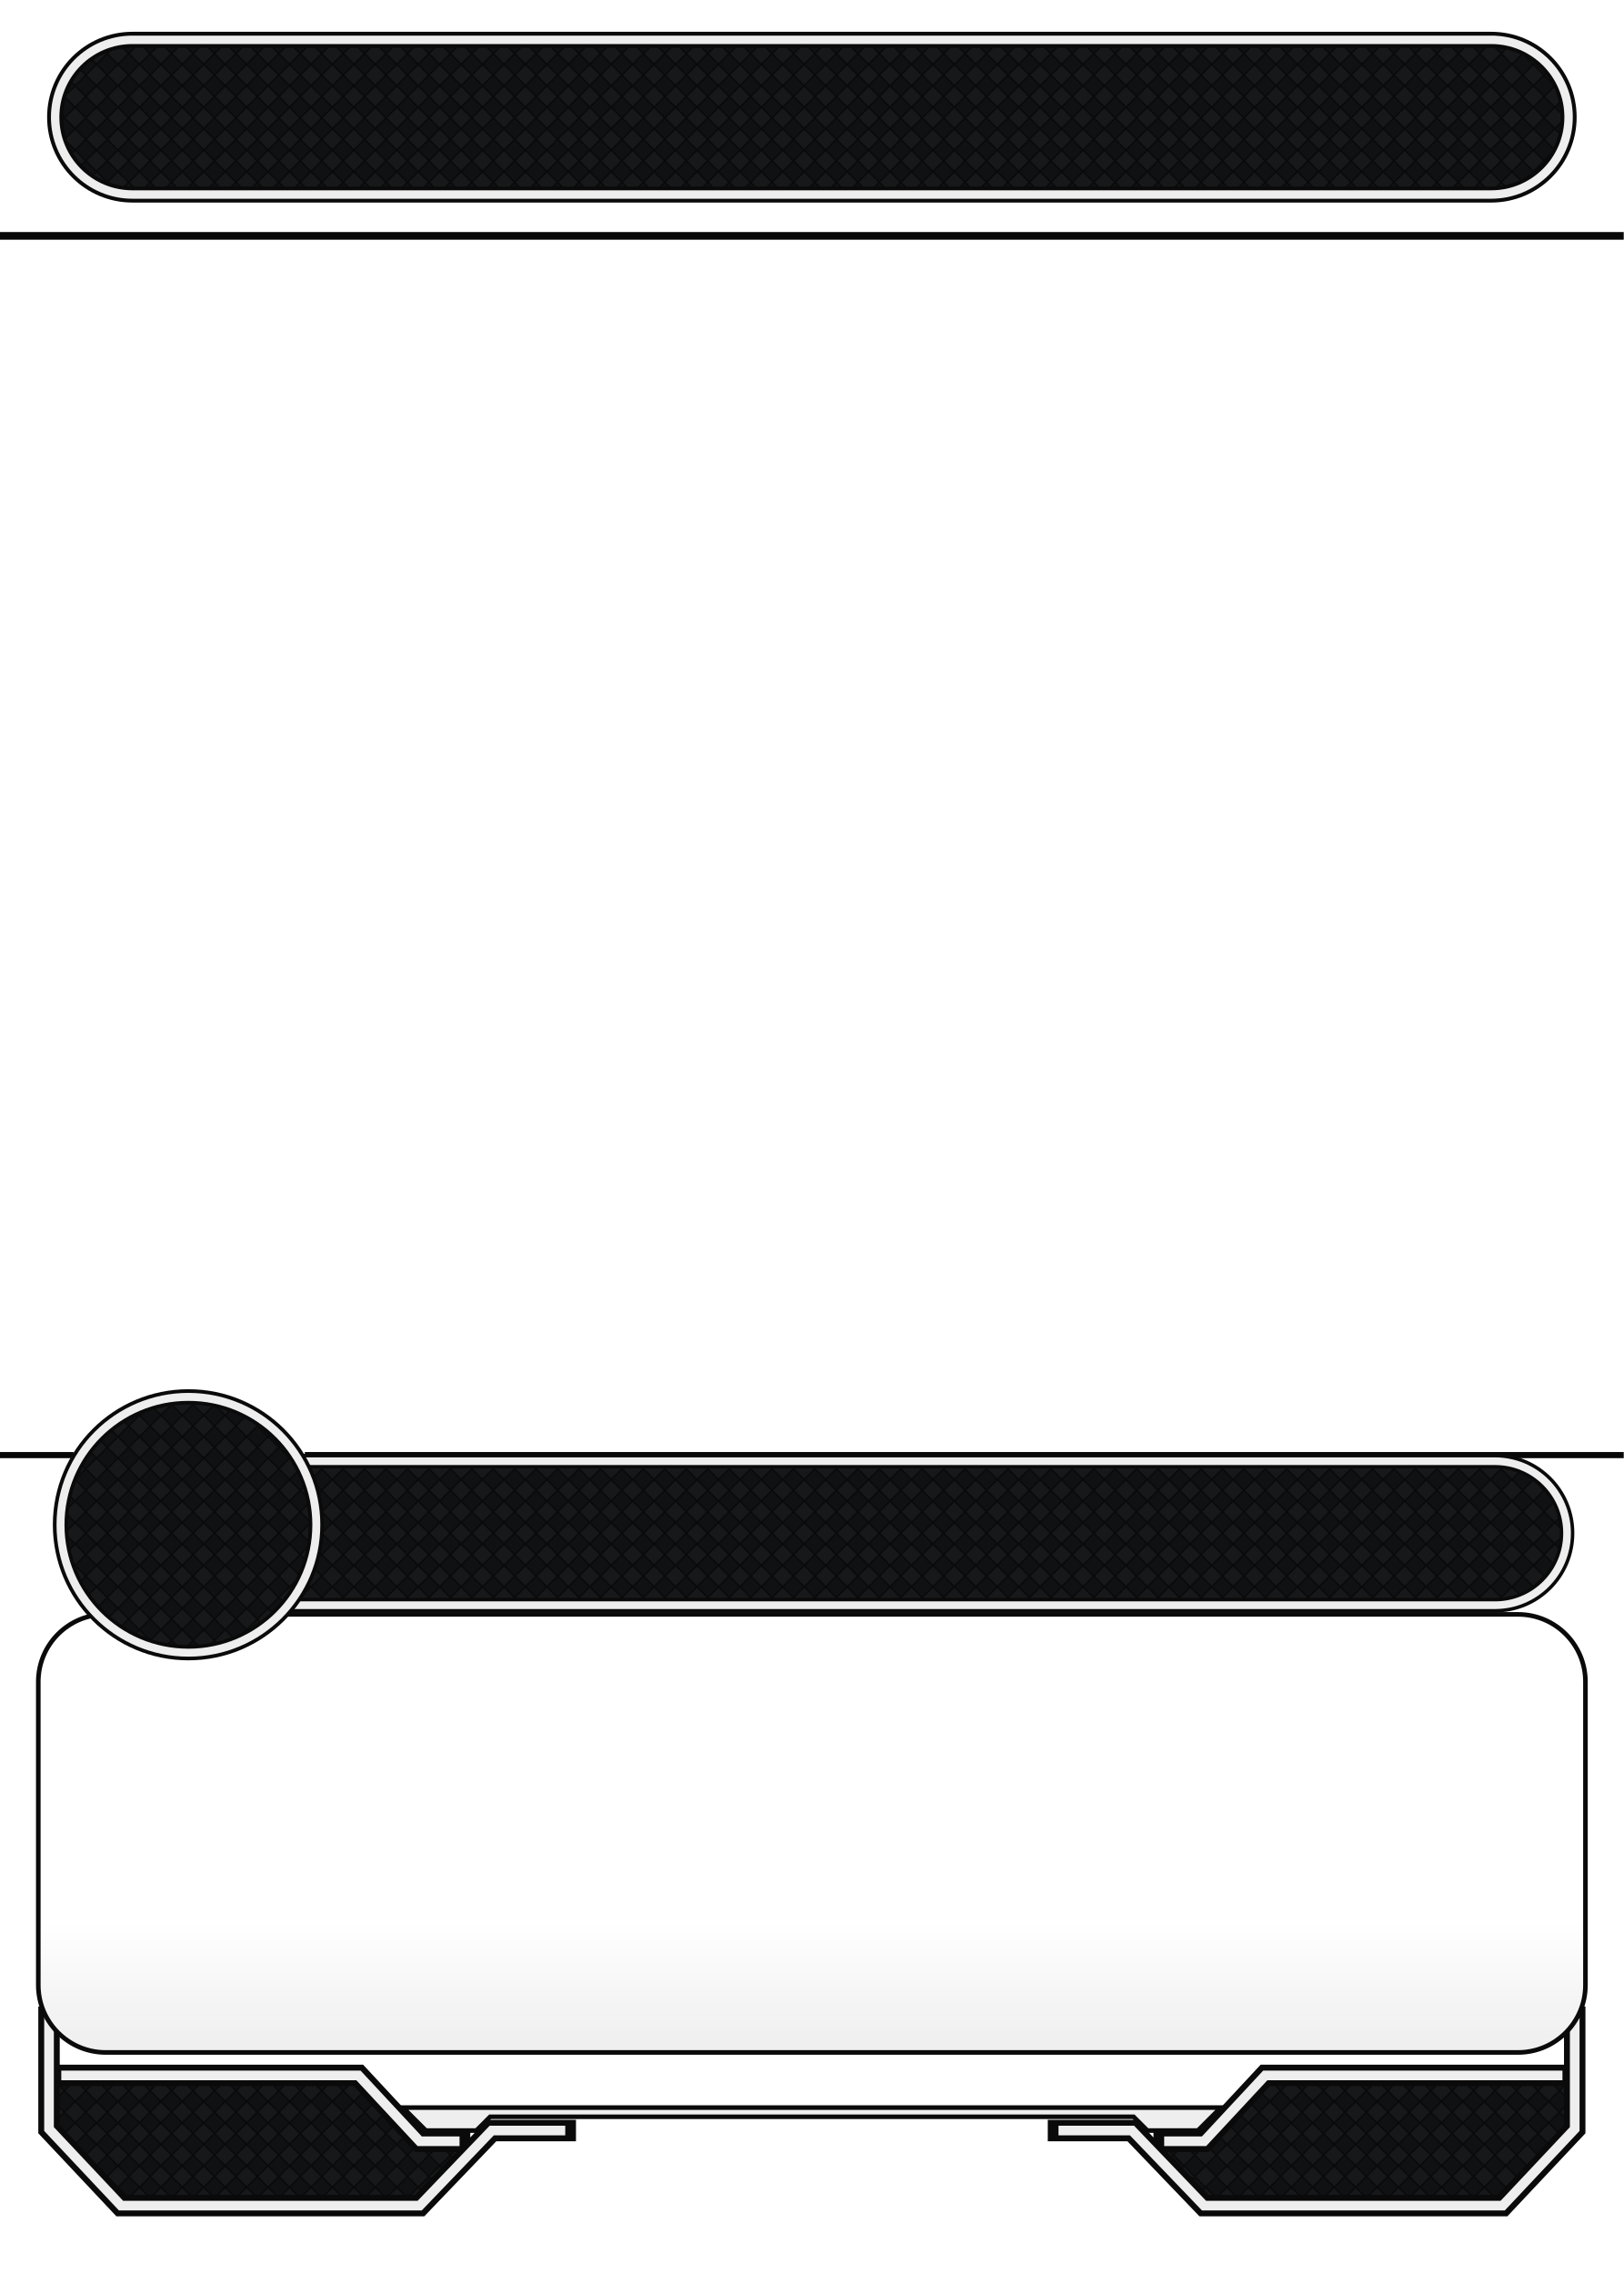
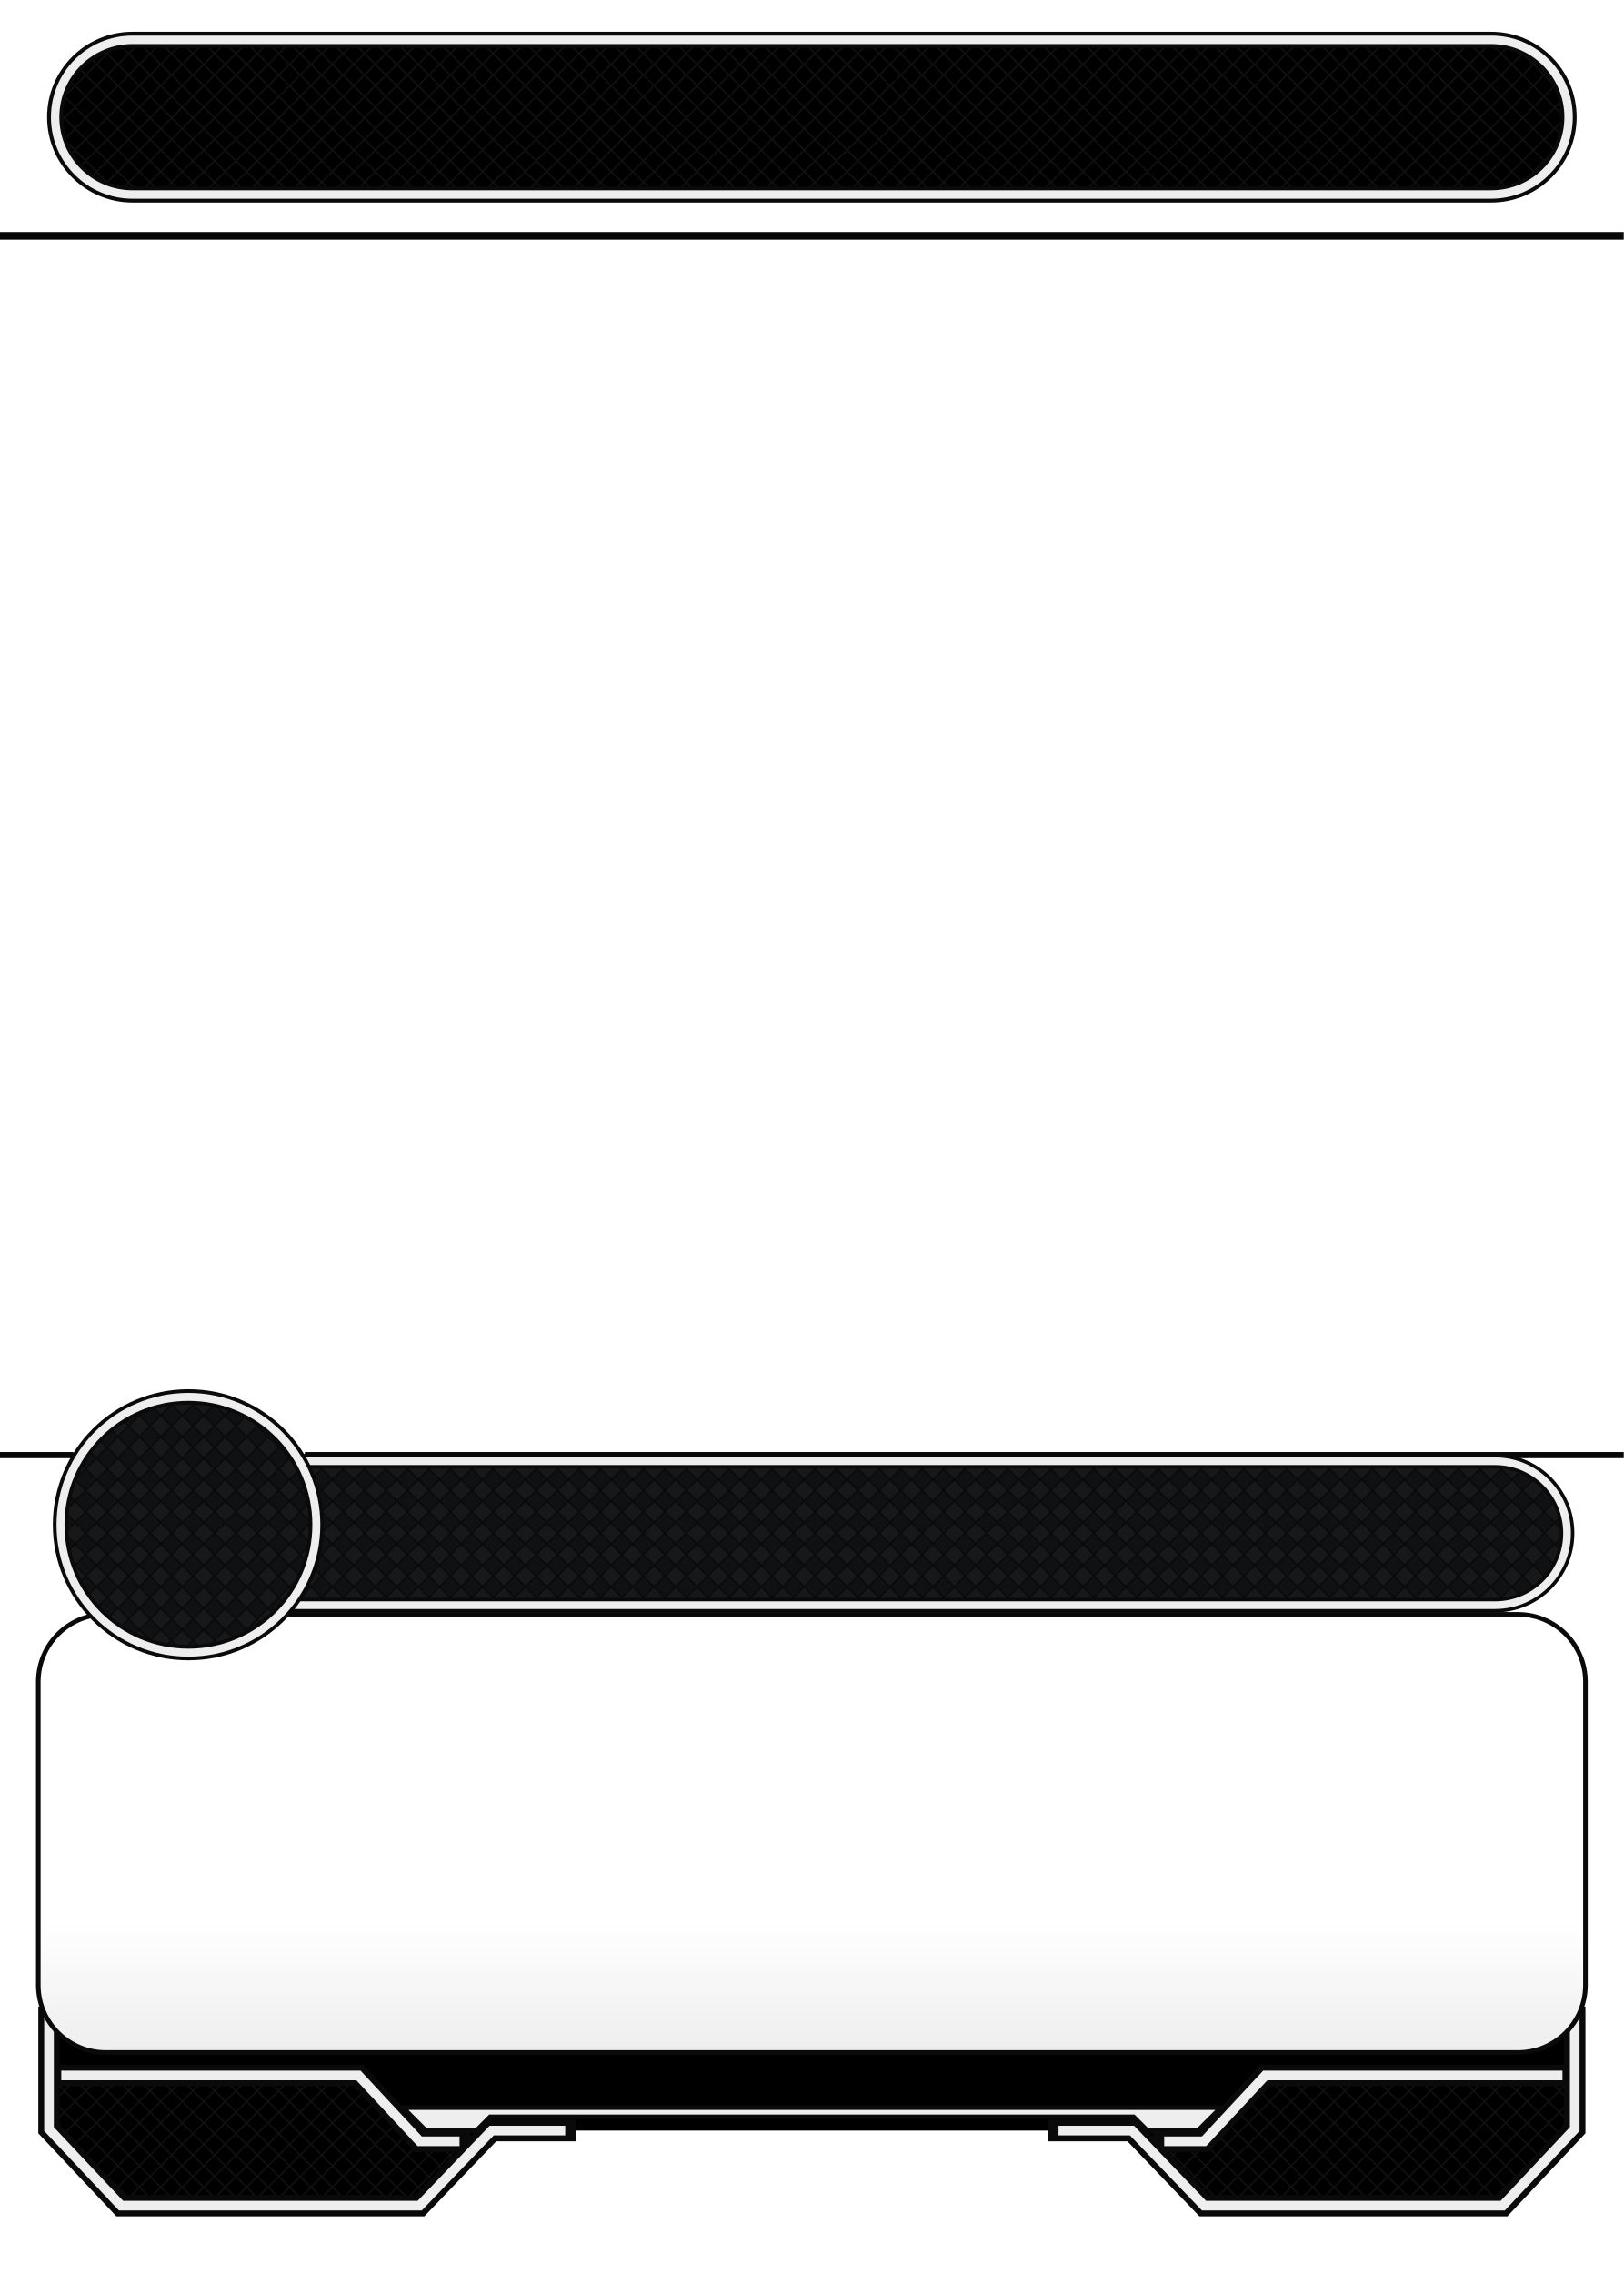
<svg xmlns="http://www.w3.org/2000/svg" width="1060" height="1484" viewBox="0 0 1060 1484" version="1.1">
  <defs>
    <pattern id="dark-diamonds" width="14" height="14" patternUnits="userSpaceOnUse">
      <rect width="14" height="14" fill="#101113" />
      <path d="M7 0L14 7L7 14L0 7Z" fill="#17181a" stroke="#090a0b" stroke-width="1" />
    </pattern>
    <linearGradient id="rules-white" x1="0" y1="0" x2="0" y2="1">
      <stop stop-color="#fff" />
      <stop offset="0.7" stop-color="#fff" />
      <stop offset="1" stop-color="#eeeeef" />
    </linearGradient>
+     <pattern id="black-diamonds" width="14" height="14" patternUnits="userSpaceOnUse">
+       <rect width="14" height="14" fill="#000000" />
+       <path d="M7 0L14 7L7 14L0 7Z" fill="none" stroke="#101113" stroke-width="1" />
+     </pattern>
  </defs>
  <g id="header-art-divider">
    <path d="M 0,154 H 1060" fill="none" stroke="#080808" stroke-width="5" />
  </g>
  <g id="art-combat-divider">
    <path d="M 0,950 H 48 M 199,950 H 1060" fill="none" stroke="#080808" stroke-width="4" />
  </g>
-   <g id="title-panel" fill="url(#dark-diamonds)">
+   <g id="title-panel" fill="url(#black-diamonds)">
    <rect x="36" y="26" width="988" height="101" rx="50.5" />
  </g>
  <g id="title-border">
    <g fill="none" stroke-linejoin="miter" stroke-miterlimit="4" stroke-linecap="butt">
      <g stroke="#0a0a0a" stroke-width="10.5" stroke-linecap="square">
        <rect x="36" y="26" width="988" height="101" rx="50.5" />
      </g>
      <g stroke="#eeeeee" stroke-width="5.5">
        <rect x="36" y="26" width="988" height="101" rx="50.5" />
      </g>
    </g>
  </g>
+   <path id="black-footer-inset" d="M32 1317 H1028 V1390 L981 1440 H786 L739 1391 H321 L274 1440 H79 L32 1390 Z" fill="#000000" />
  <g id="footer-panels">
-     <path d="M32,1355 H234 L274,1398 H300 L321,1391 L274,1440 H79 L32,1390 Z" fill="url(#dark-diamonds)" />
+     <path d="M32,1355 H234 L274,1398 H300 L321,1391 L274,1440 H79 L32,1390 Z" fill="url(#black-diamonds)" />
    <g transform="translate(1060,0) scale(-1,1)">
-       <path d="M32,1355 H234 L274,1398 H300 L321,1391 L274,1440 H79 L32,1390 Z" fill="url(#dark-diamonds)" />
+       <path d="M32,1355 H234 L274,1398 H300 L321,1391 L274,1440 H79 L32,1390 Z" fill="url(#black-diamonds)" />
    </g>
  </g>
  <g id="footer-center-bridge">
    <path d="M 263,1376 H 797 L 782,1391 H 749 L 740,1382 H 320 L 311,1391 H 278 Z" fill="#eeeeee" stroke="#0a0a0a" stroke-width="3" stroke-linejoin="miter" />
  </g>
  <g id="footer-upper-left">
    <g fill="none" stroke-linejoin="miter" stroke-miterlimit="4" stroke-linecap="butt">
      <g stroke="#0a0a0a" stroke-width="14" stroke-linecap="square">
        <path d="M 40,1355 H 234 L 274,1398 H 300" />
      </g>
      <g stroke="#eeeeee" stroke-width="6.3">
        <path d="M 40,1355 H 234 L 274,1398 H 300" />
      </g>
    </g>
  </g>
  <g id="footer-upper-right" transform="translate(1060,0) scale(-1,1)">
    <g fill="none" stroke-linejoin="miter" stroke-miterlimit="4" stroke-linecap="butt">
      <g stroke="#0a0a0a" stroke-width="14" stroke-linecap="square">
        <path d="M 40,1355 H 234 L 274,1398 H 300" />
      </g>
      <g stroke="#eeeeee" stroke-width="6.3">
        <path d="M 40,1355 H 234 L 274,1398 H 300" />
      </g>
    </g>
  </g>
  <g id="footer-lower-left">
    <g fill="none" stroke-linejoin="miter" stroke-miterlimit="4" stroke-linecap="butt">
      <g stroke="#0a0a0a" stroke-width="14" stroke-linecap="square">
        <path d="M 32,1317 V 1390 L 79,1440 H 274 L 321,1391 H 369" />
      </g>
      <g stroke="#eeeeee" stroke-width="6.3">
        <path d="M 32,1317 V 1390 L 79,1440 H 274 L 321,1391 H 369" />
      </g>
    </g>
  </g>
  <g id="footer-lower-right" transform="translate(1060,0) scale(-1,1)">
    <g fill="none" stroke-linejoin="miter" stroke-miterlimit="4" stroke-linecap="butt">
      <g stroke="#0a0a0a" stroke-width="14" stroke-linecap="square">
        <path d="M 32,1317 V 1390 L 79,1440 H 274 L 321,1391 H 369" />
      </g>
      <g stroke="#eeeeee" stroke-width="6.3">
        <path d="M 32,1317 V 1390 L 79,1440 H 274 L 321,1391 H 369" />
      </g>
    </g>
  </g>
  <g id="rules-panel-outline" fill="url(#rules-white)" stroke="#0a0a0a" stroke-width="3">
    <rect x="25" y="1054" width="1010" height="286" rx="44" />
  </g>
  <g fill="url(#dark-diamonds)">
    <path d="M184,954 H976 A47,47 0 0 1 976,1048 H184 Z" />
  </g>
  <g id="combat-border">
    <g fill="none" stroke-linejoin="miter" stroke-miterlimit="4" stroke-linecap="butt">
      <g stroke="#0a0a0a" stroke-width="9.5" stroke-linecap="square">
        <path d="M 198,954 H 976 A 47,47 0 0 1 976,1048 H 184" />
      </g>
      <g stroke="#eeeeee" stroke-width="5.0">
        <path d="M 198,954 H 976 A 47,47 0 0 1 976,1048 H 184" />
      </g>
    </g>
  </g>
  <g fill="url(#dark-diamonds)">
    <circle cx="123" cy="995.5" r="83.5" />
  </g>
  <g id="badge-border">
    <g fill="none" stroke-linejoin="miter" stroke-miterlimit="4" stroke-linecap="butt">
      <g stroke="#0a0a0a" stroke-width="10.0" stroke-linecap="square">
        <circle cx="123" cy="995.5" r="83.5" />
      </g>
      <g stroke="#eeeeee" stroke-width="5.2">
        <circle cx="123" cy="995.5" r="83.5" />
      </g>
    </g>
  </g>
</svg>
